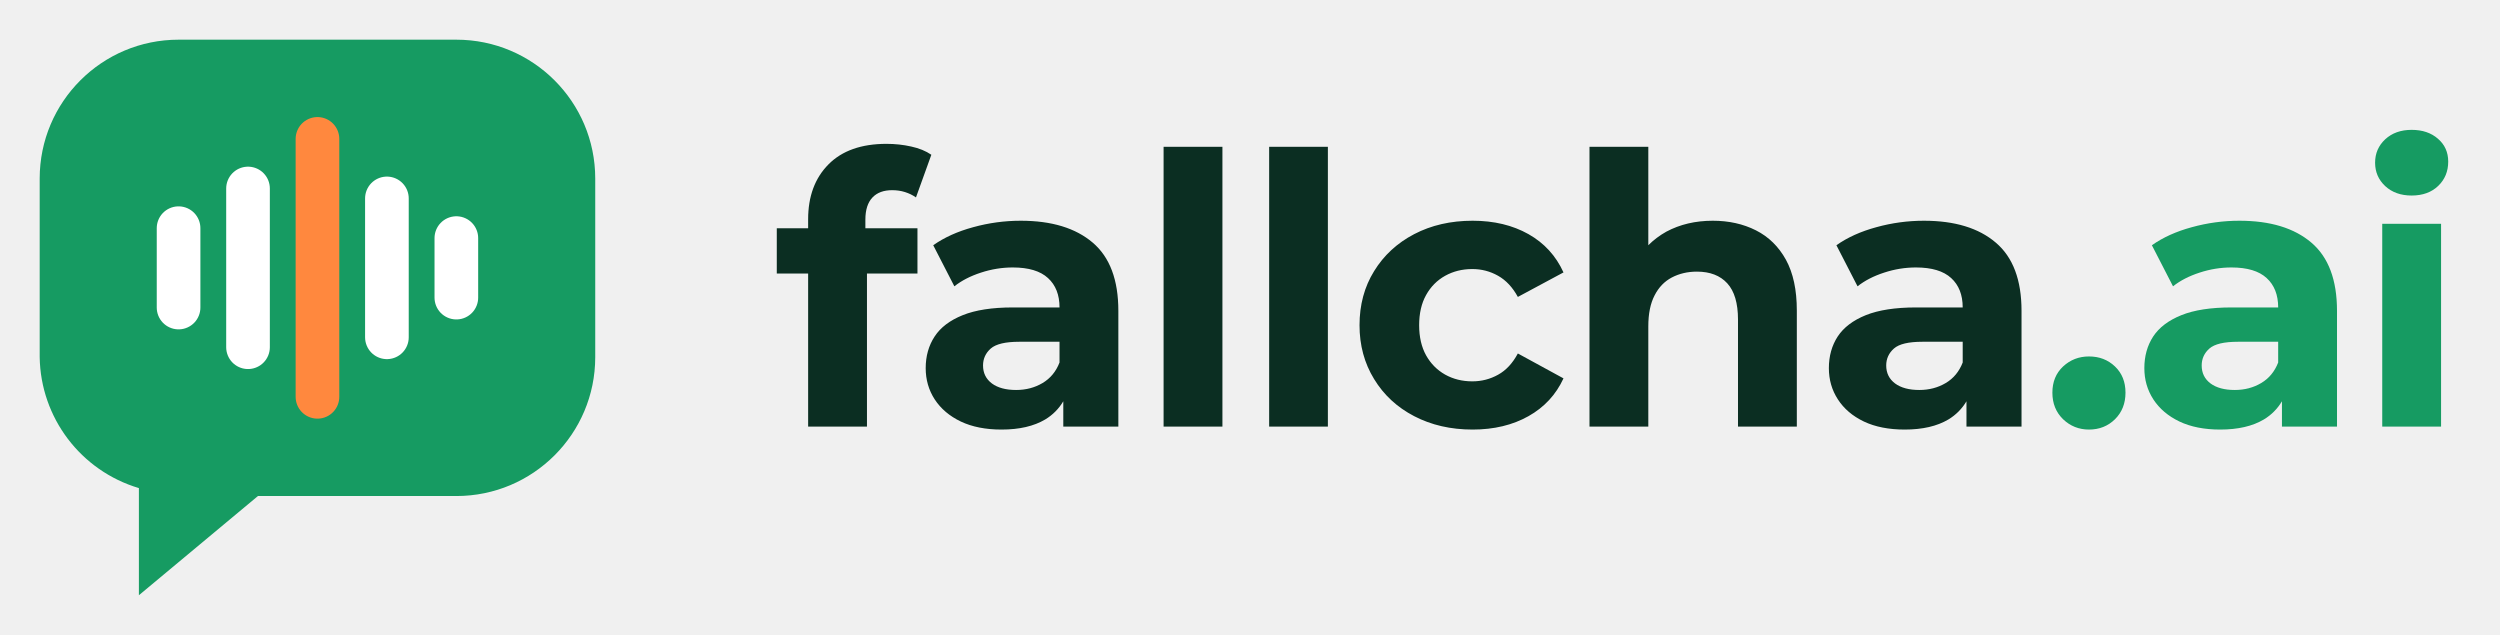
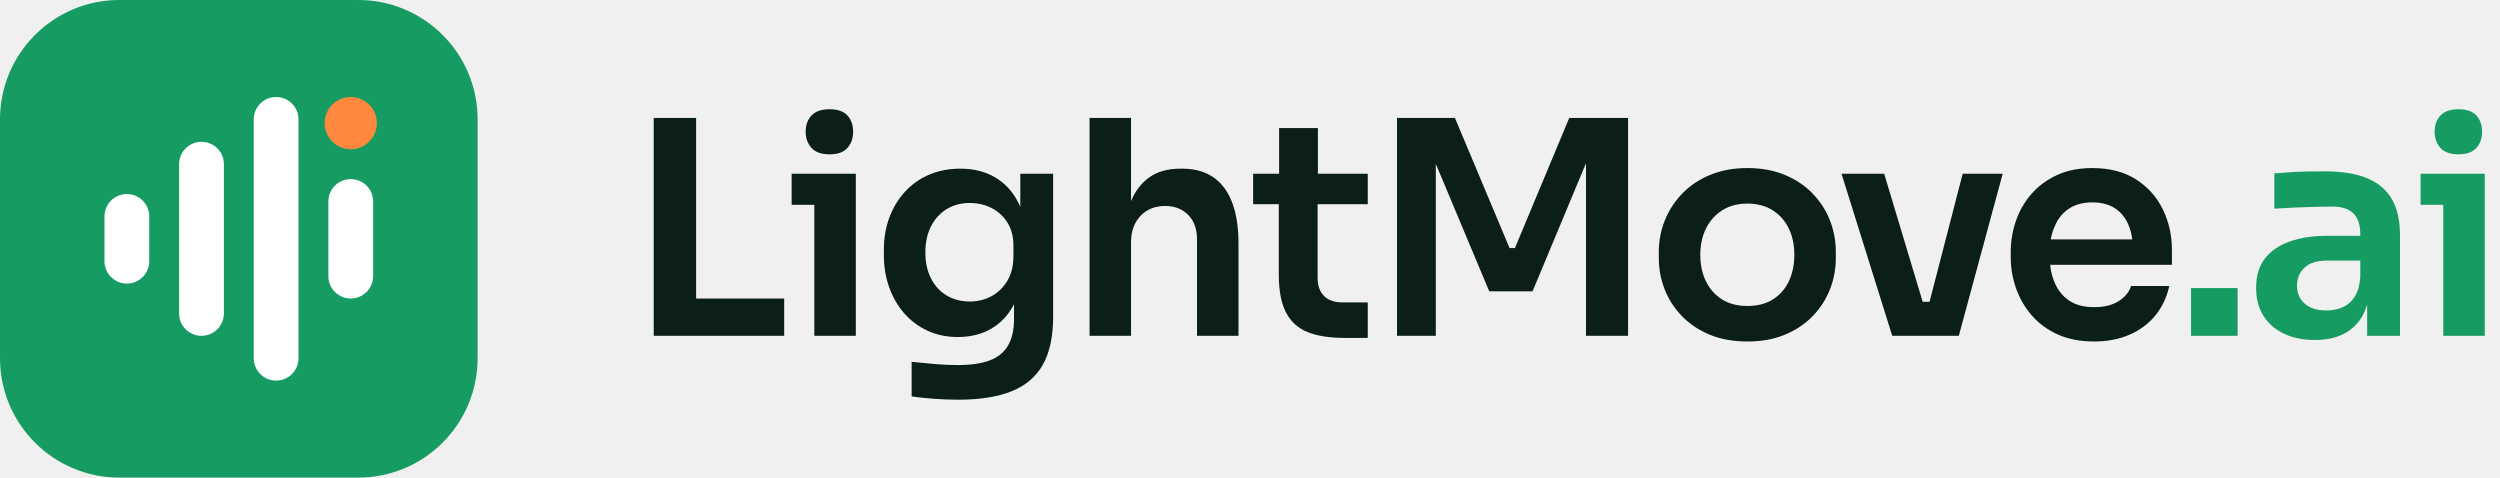
- <svg xmlns="http://www.w3.org/2000/svg" viewBox="0 0 252 64" width="756" height="192">
-   <path d="M18 4H46A14 14 0 0 1 60 18V36A14 14 0 0 1 46 50H26L14 60V49.2A14 14 0 0 1 4 36V18A14 14 0 0 1 18 4Z" fill="#169B62" />
-   <line x1="18" y1="23" x2="18" y2="31" stroke="#ffffff" stroke-width="4.4" stroke-linecap="round" />
-   <line x1="25" y1="19" x2="25" y2="35" stroke="#ffffff" stroke-width="4.4" stroke-linecap="round" />
-   <line x1="32" y1="14" x2="32" y2="40" stroke="#FF883E" stroke-width="4.4" stroke-linecap="round" />
-   <line x1="39" y1="20" x2="39" y2="34" stroke="#ffffff" stroke-width="4.4" stroke-linecap="round" />
-   <line x1="46" y1="24" x2="46" y2="30" stroke="#ffffff" stroke-width="4.4" stroke-linecap="round" />
-   <path d="M87.39 43L81.46 43L81.46 27.57L78.30 27.57L78.30 23.01L81.46 23.01L81.46 22.10Q81.46 18.64 83.51 16.57Q85.56 14.50 89.36 14.50L89.36 14.50Q90.65 14.50 91.85 14.77Q93.05 15.03 93.88 15.60L93.88 15.60L92.33 19.90Q91.83 19.55 91.22 19.36Q90.62 19.17 89.93 19.17L89.93 19.17Q88.64 19.17 87.94 19.91Q87.23 20.66 87.23 22.14L87.23 22.14L87.23 23.01L92.48 23.01L92.48 27.57L87.39 27.57L87.39 43ZM112.73 43L107.18 43L107.18 40.45Q106.50 41.59 105.36 42.28L105.36 42.28Q103.65 43.30 100.95 43.30L100.95 43.30Q98.56 43.30 96.85 42.49Q95.14 41.67 94.22 40.26Q93.31 38.86 93.31 37.11L93.31 37.11Q93.31 35.29 94.21 33.92Q95.10 32.55 97.04 31.77Q98.97 30.99 102.09 30.99L102.09 30.99L106.80 30.99Q106.80 29.09 105.64 28.03Q104.48 26.96 102.09 26.96L102.09 26.96Q100.46 26.96 98.88 27.48Q97.30 27.99 96.20 28.86L96.20 28.86L94.07 24.72Q95.74 23.54 98.10 22.90Q100.46 22.25 102.89 22.25L102.89 22.25Q107.56 22.25 110.15 24.46Q112.73 26.66 112.73 31.33L112.73 31.33L112.73 43ZM106.80 36.54L106.80 34.45L102.74 34.45Q100.65 34.45 99.87 35.13Q99.09 35.82 99.09 36.84L99.09 36.84Q99.09 37.98 99.98 38.65Q100.87 39.31 102.43 39.31L102.43 39.31Q103.91 39.31 105.09 38.61Q106.27 37.91 106.80 36.54L106.80 36.54ZM123.22 43L117.29 43L117.29 14.80L123.22 14.80L123.22 43ZM133.85 43L127.93 43L127.93 14.80L133.85 14.80L133.85 43ZM148.44 43.30L148.44 43.30Q145.14 43.30 142.55 41.95Q139.97 40.61 138.51 38.21Q137.04 35.82 137.04 32.78L137.04 32.78Q137.04 29.70 138.51 27.33Q139.97 24.95 142.55 23.60Q145.14 22.25 148.44 22.25L148.44 22.25Q151.67 22.25 154.07 23.60Q156.46 24.95 157.60 27.46L157.60 27.46L153.00 29.93Q152.21 28.48 151.01 27.80Q149.81 27.12 148.41 27.12L148.41 27.12Q146.89 27.12 145.67 27.80Q144.45 28.48 143.75 29.74Q143.05 30.99 143.05 32.78L143.05 32.78Q143.05 34.56 143.75 35.82Q144.45 37.07 145.67 37.76Q146.89 38.44 148.41 38.44L148.41 38.44Q149.81 38.44 151.01 37.77Q152.21 37.11 153.00 35.63L153.00 35.63L157.60 38.14Q156.46 40.61 154.07 41.95Q151.67 43.30 148.44 43.30ZM166.15 43L160.22 43L160.22 14.80L166.15 14.80L166.15 24.72Q166.95 23.92 167.97 23.35L167.97 23.35Q170.03 22.25 172.65 22.25L172.65 22.25Q175.08 22.25 177.00 23.22Q178.92 24.19 180.02 26.18Q181.12 28.18 181.12 31.30L181.12 31.30L181.12 43L175.19 43L175.19 32.21Q175.19 29.74 174.11 28.56Q173.03 27.38 171.05 27.38L171.05 27.38Q169.65 27.38 168.52 27.97Q167.40 28.56 166.78 29.78Q166.15 30.99 166.15 32.89L166.15 32.89L166.15 43ZM203.77 43L198.22 43L198.22 40.45Q197.54 41.59 196.40 42.28L196.40 42.28Q194.69 43.30 191.99 43.30L191.99 43.30Q189.59 43.30 187.88 42.49Q186.17 41.67 185.26 40.26Q184.35 38.86 184.35 37.11L184.35 37.11Q184.35 35.29 185.24 33.92Q186.14 32.55 188.07 31.77Q190.01 30.99 193.13 30.99L193.13 30.99L197.84 30.99Q197.84 29.09 196.68 28.03Q195.52 26.96 193.13 26.96L193.13 26.96Q191.49 26.96 189.92 27.48Q188.34 27.99 187.24 28.86L187.24 28.86L185.11 24.72Q186.78 23.54 189.14 22.90Q191.49 22.25 193.93 22.25L193.93 22.25Q198.60 22.25 201.18 24.46Q203.77 26.66 203.77 31.33L203.77 31.33L203.77 43ZM197.84 36.54L197.84 34.45L193.77 34.45Q191.68 34.45 190.91 35.13Q190.13 35.82 190.13 36.84L190.13 36.84Q190.13 37.98 191.02 38.65Q191.91 39.31 193.47 39.31L193.47 39.31Q194.95 39.31 196.13 38.61Q197.31 37.91 197.84 36.54L197.84 36.54Z" fill="#0B2E22" />
-   <path d="M210.57 43.30L210.57 43.30Q209.05 43.30 207.96 42.26Q206.88 41.21 206.88 39.58L206.88 39.58Q206.88 37.95 207.96 36.94Q209.05 35.93 210.57 35.93L210.57 35.93Q212.13 35.93 213.19 36.94Q214.25 37.95 214.25 39.58L214.25 39.58Q214.25 41.21 213.19 42.26Q212.13 43.30 210.57 43.30ZM235.57 43L230.02 43L230.02 40.45Q229.34 41.59 228.20 42.28L228.20 42.28Q226.49 43.30 223.79 43.30L223.79 43.30Q221.40 43.30 219.69 42.49Q217.98 41.67 217.06 40.26Q216.15 38.86 216.15 37.11L216.15 37.11Q216.15 35.29 217.04 33.92Q217.94 32.55 219.88 31.77Q221.81 30.99 224.93 30.99L224.93 30.99L229.64 30.99Q229.64 29.09 228.48 28.03Q227.32 26.96 224.93 26.96L224.93 26.96Q223.30 26.96 221.72 27.48Q220.14 27.99 219.04 28.86L219.04 28.86L216.91 24.72Q218.58 23.54 220.94 22.90Q223.30 22.25 225.73 22.25L225.73 22.25Q230.40 22.25 232.99 24.46Q235.57 26.66 235.57 31.33L235.57 31.33L235.57 43ZM229.64 36.54L229.64 34.45L225.58 34.45Q223.49 34.45 222.71 35.13Q221.93 35.82 221.93 36.84L221.93 36.84Q221.93 37.98 222.82 38.65Q223.71 39.31 225.27 39.31L225.27 39.31Q226.75 39.31 227.93 38.61Q229.11 37.91 229.64 36.54L229.64 36.54ZM246.06 43L240.13 43L240.13 22.56L246.06 22.56L246.06 43ZM243.09 19.71L243.09 19.71Q241.46 19.71 240.43 18.76Q239.41 17.81 239.41 16.40L239.41 16.40Q239.41 14.99 240.43 14.04Q241.46 13.09 243.09 13.09L243.09 13.09Q244.73 13.09 245.75 13.99Q246.78 14.88 246.78 16.29L246.78 16.29Q246.78 17.77 245.77 18.74Q244.76 19.71 243.09 19.71Z" fill="#169B62" />
+ <svg xmlns="http://www.w3.org/2000/svg" viewBox="0 0 335 64" width="335" height="64" role="img" aria-label="LightMove.ai">
+   <rect width="64" height="64" rx="16" fill="#169B62" />
+   <rect x="14" y="26" width="6" height="12" rx="3" fill="#FFFFFF" />
+   <rect x="24" y="19" width="6" height="26" rx="3" fill="#FFFFFF" />
+   <rect x="34" y="13" width="6" height="38" rx="3" fill="#FFFFFF" />
+   <rect x="44" y="24" width="6" height="16" rx="3" fill="#FFFFFF" />
+   <circle cx="47" cy="16.5" r="3.5" fill="#FF883E" />
+   <path d="M105.08 45L87.60 45L87.60 15.80L93.28 15.80L93.28 40L105.08 40L105.08 45ZM114.68 45L109.12 45L109.12 27.44L106.08 27.44L106.08 23.28L114.68 23.28L114.68 45ZM111.16 20.68Q109.52 20.68 108.74 19.82Q107.96 18.96 107.96 17.64Q107.96 16.32 108.74 15.48Q109.52 14.64 111.16 14.64Q112.80 14.64 113.56 15.48Q114.32 16.32 114.32 17.64Q114.32 18.96 113.56 19.82Q112.80 20.68 111.16 20.68ZM128.36 53.56L128.36 53.56Q126.80 53.56 125.18 53.44Q123.56 53.32 122.16 53.12L122.16 53.12L122.16 48.48Q123.60 48.64 125.24 48.78Q126.88 48.92 128.32 48.92L128.32 48.92Q131 48.92 132.66 48.28Q134.32 47.64 135.10 46.26Q135.88 44.88 135.88 42.76L135.88 42.76L135.88 40.80Q135.88 40.84 135.84 40.84L135.84 40.84Q134.72 42.96 132.80 44.06Q130.88 45.16 128.36 45.16L128.36 45.16Q126.12 45.16 124.30 44.32Q122.48 43.48 121.18 42Q119.88 40.52 119.16 38.52Q118.44 36.52 118.44 34.24L118.44 34.24L118.44 33.40Q118.44 31.12 119.18 29.14Q119.92 27.16 121.28 25.68Q122.64 24.20 124.52 23.40Q126.40 22.60 128.68 22.60L128.68 22.60Q131.36 22.60 133.34 23.76Q135.32 24.92 136.44 27.12L136.44 27.12Q136.60 27.40 136.72 27.72L136.72 27.72L136.72 23.28L141.12 23.28L141.12 42.44Q141.12 46.40 139.76 48.84Q138.40 51.28 135.58 52.42Q132.76 53.56 128.36 53.56ZM129.96 40.40L129.96 40.40Q131.56 40.40 132.88 39.68Q134.20 38.96 135 37.60Q135.80 36.24 135.80 34.32L135.80 34.32L135.80 32.92Q135.80 31.08 134.98 29.80Q134.16 28.52 132.84 27.86Q131.52 27.20 129.96 27.20L129.96 27.20Q128.20 27.20 126.86 28.02Q125.52 28.84 124.76 30.32Q124 31.80 124 33.84L124 33.84Q124 35.84 124.76 37.32Q125.52 38.80 126.86 39.60Q128.20 40.40 129.96 40.40ZM151.56 45L146 45L146 15.80L151.56 15.80L151.56 26.96Q152.40 24.92 153.96 23.80L153.96 23.80Q155.60 22.60 158.16 22.60L158.16 22.60L158.40 22.60Q162.12 22.60 164.04 25.16Q165.96 27.72 165.96 32.60L165.96 32.60L165.96 45L160.40 45L160.40 32.08Q160.40 30 159.22 28.80Q158.04 27.60 156.12 27.60L156.12 27.60Q154.08 27.60 152.82 28.94Q151.56 30.28 151.56 32.44L151.56 32.44L151.56 45ZM183.28 45.28L180.16 45.28Q177.16 45.28 175.22 44.50Q173.28 43.72 172.32 41.86Q171.36 40 171.36 36.84L171.36 36.84L171.36 27.36L167.92 27.36L167.92 23.28L171.40 23.28L171.40 17.16L176.60 17.16L176.60 23.28L183.28 23.28L183.28 27.36L176.56 27.36L176.56 37.20Q176.56 38.80 177.42 39.66Q178.28 40.52 179.88 40.52L179.88 40.52L183.28 40.52L183.28 45.28ZM192.40 45L187.20 45L187.20 15.80L194.96 15.80L202.28 33.24L203.00 33.24L210.28 15.80L218.16 15.80L218.16 45L212.52 45L212.52 21.88L205.36 39.04L199.56 39.04L192.40 21.96L192.40 45ZM234.16 45.76L234.16 45.76Q231.28 45.76 229.08 44.84Q226.88 43.92 225.36 42.34Q223.84 40.76 223.06 38.76Q222.28 36.76 222.28 34.60L222.28 34.60L222.28 33.76Q222.28 31.52 223.10 29.50Q223.92 27.48 225.46 25.90Q227.00 24.32 229.20 23.42Q231.40 22.52 234.16 22.52L234.16 22.52Q236.92 22.52 239.12 23.42Q241.32 24.32 242.86 25.90Q244.40 27.48 245.20 29.50Q246.00 31.52 246.00 33.76L246.00 33.76L246.00 34.60Q246.00 36.76 245.22 38.76Q244.44 40.76 242.92 42.34Q241.40 43.92 239.20 44.84Q237.00 45.76 234.16 45.76ZM234.16 41L234.16 41Q236.20 41 237.60 40.10Q239.00 39.20 239.72 37.66Q240.44 36.12 240.44 34.16L240.44 34.16Q240.44 32.16 239.70 30.62Q238.96 29.08 237.54 28.18Q236.12 27.28 234.16 27.28L234.16 27.28Q232.20 27.28 230.78 28.18Q229.36 29.08 228.60 30.62Q227.84 32.16 227.84 34.16L227.84 34.16Q227.84 36.12 228.58 37.66Q229.32 39.20 230.72 40.10Q232.12 41 234.16 41ZM262.48 45L253.56 45L246.76 23.28L252.48 23.28L257.64 40.44L258.56 40.44L263.00 23.28L268.36 23.28L262.48 45ZM280.60 45.76L280.60 45.76Q277.80 45.76 275.70 44.80Q273.60 43.84 272.22 42.22Q270.84 40.60 270.14 38.60Q269.44 36.60 269.44 34.52L269.44 34.52L269.44 33.76Q269.44 31.60 270.14 29.58Q270.84 27.56 272.22 25.98Q273.60 24.40 275.64 23.46Q277.68 22.52 280.36 22.52L280.36 22.52Q283.88 22.52 286.26 24.06Q288.64 25.60 289.84 28.10Q291.04 30.60 291.04 33.48L291.04 33.48L291.04 35.48L274.72 35.48Q274.84 36.72 275.28 37.76L275.28 37.76Q275.92 39.36 277.24 40.26Q278.56 41.16 280.60 41.16Q282.64 41.16 283.92 40.34Q285.20 39.52 285.56 38.32L285.56 38.32L290.68 38.32Q290.20 40.56 288.84 42.24Q287.48 43.92 285.38 44.84Q283.28 45.76 280.60 45.76ZM274.80 32.08L274.80 32.08L285.72 32.08Q285.60 31.04 285.24 30.20L285.24 30.20Q284.64 28.72 283.42 27.92Q282.20 27.12 280.36 27.12Q278.52 27.12 277.24 27.96Q275.96 28.80 275.32 30.36L275.32 30.36Q274.96 31.16 274.80 32.08Z" fill="#0B1F17" />
+   <path d="M299.84 45L293.60 45L293.60 38.60L299.84 38.60L299.84 45ZM321.60 45L317.20 45L317.20 40.84Q316.92 41.68 316.56 42.36L316.56 42.36Q315.64 43.92 314.06 44.74Q312.48 45.56 310.20 45.56L310.20 45.56Q307.84 45.56 306.06 44.72Q304.28 43.88 303.30 42.32Q302.32 40.76 302.32 38.56L302.32 38.56Q302.32 36.16 303.50 34.64Q304.68 33.12 306.82 32.36Q308.96 31.60 311.84 31.60L311.84 31.60L316.28 31.60L316.28 31.40Q316.28 29.52 315.36 28.60Q314.44 27.68 312.52 27.68L312.52 27.68Q311.52 27.68 310.12 27.72Q308.72 27.76 307.30 27.82Q305.88 27.88 304.76 27.96L304.76 27.96L304.76 23.24Q305.68 23.16 306.84 23.08Q308.00 23 309.22 22.98Q310.44 22.96 311.52 22.96L311.52 22.96Q314.88 22.96 317.10 23.84Q319.32 24.72 320.46 26.60Q321.60 28.48 321.60 31.52L321.60 31.52L321.60 45ZM316.28 36.96L316.28 34.92L311.76 34.92Q309.84 34.92 308.82 35.86Q307.80 36.80 307.80 38.28Q307.80 39.76 308.82 40.68Q309.84 41.60 311.76 41.60L311.76 41.60Q312.92 41.60 313.90 41.18Q314.88 40.76 315.54 39.74Q316.20 38.72 316.28 36.96L316.28 36.96ZM332.96 45L327.40 45L327.40 27.44L324.36 27.44L324.36 23.28L332.96 23.28L332.96 45ZM329.44 20.68Q327.80 20.68 327.02 19.82Q326.24 18.96 326.24 17.64Q326.24 16.32 327.02 15.48Q327.80 14.64 329.44 14.64Q331.08 14.64 331.84 15.48Q332.60 16.32 332.60 17.64Q332.60 18.96 331.84 19.82Q331.08 20.68 329.44 20.68Z" fill="#169B62" />
</svg>
